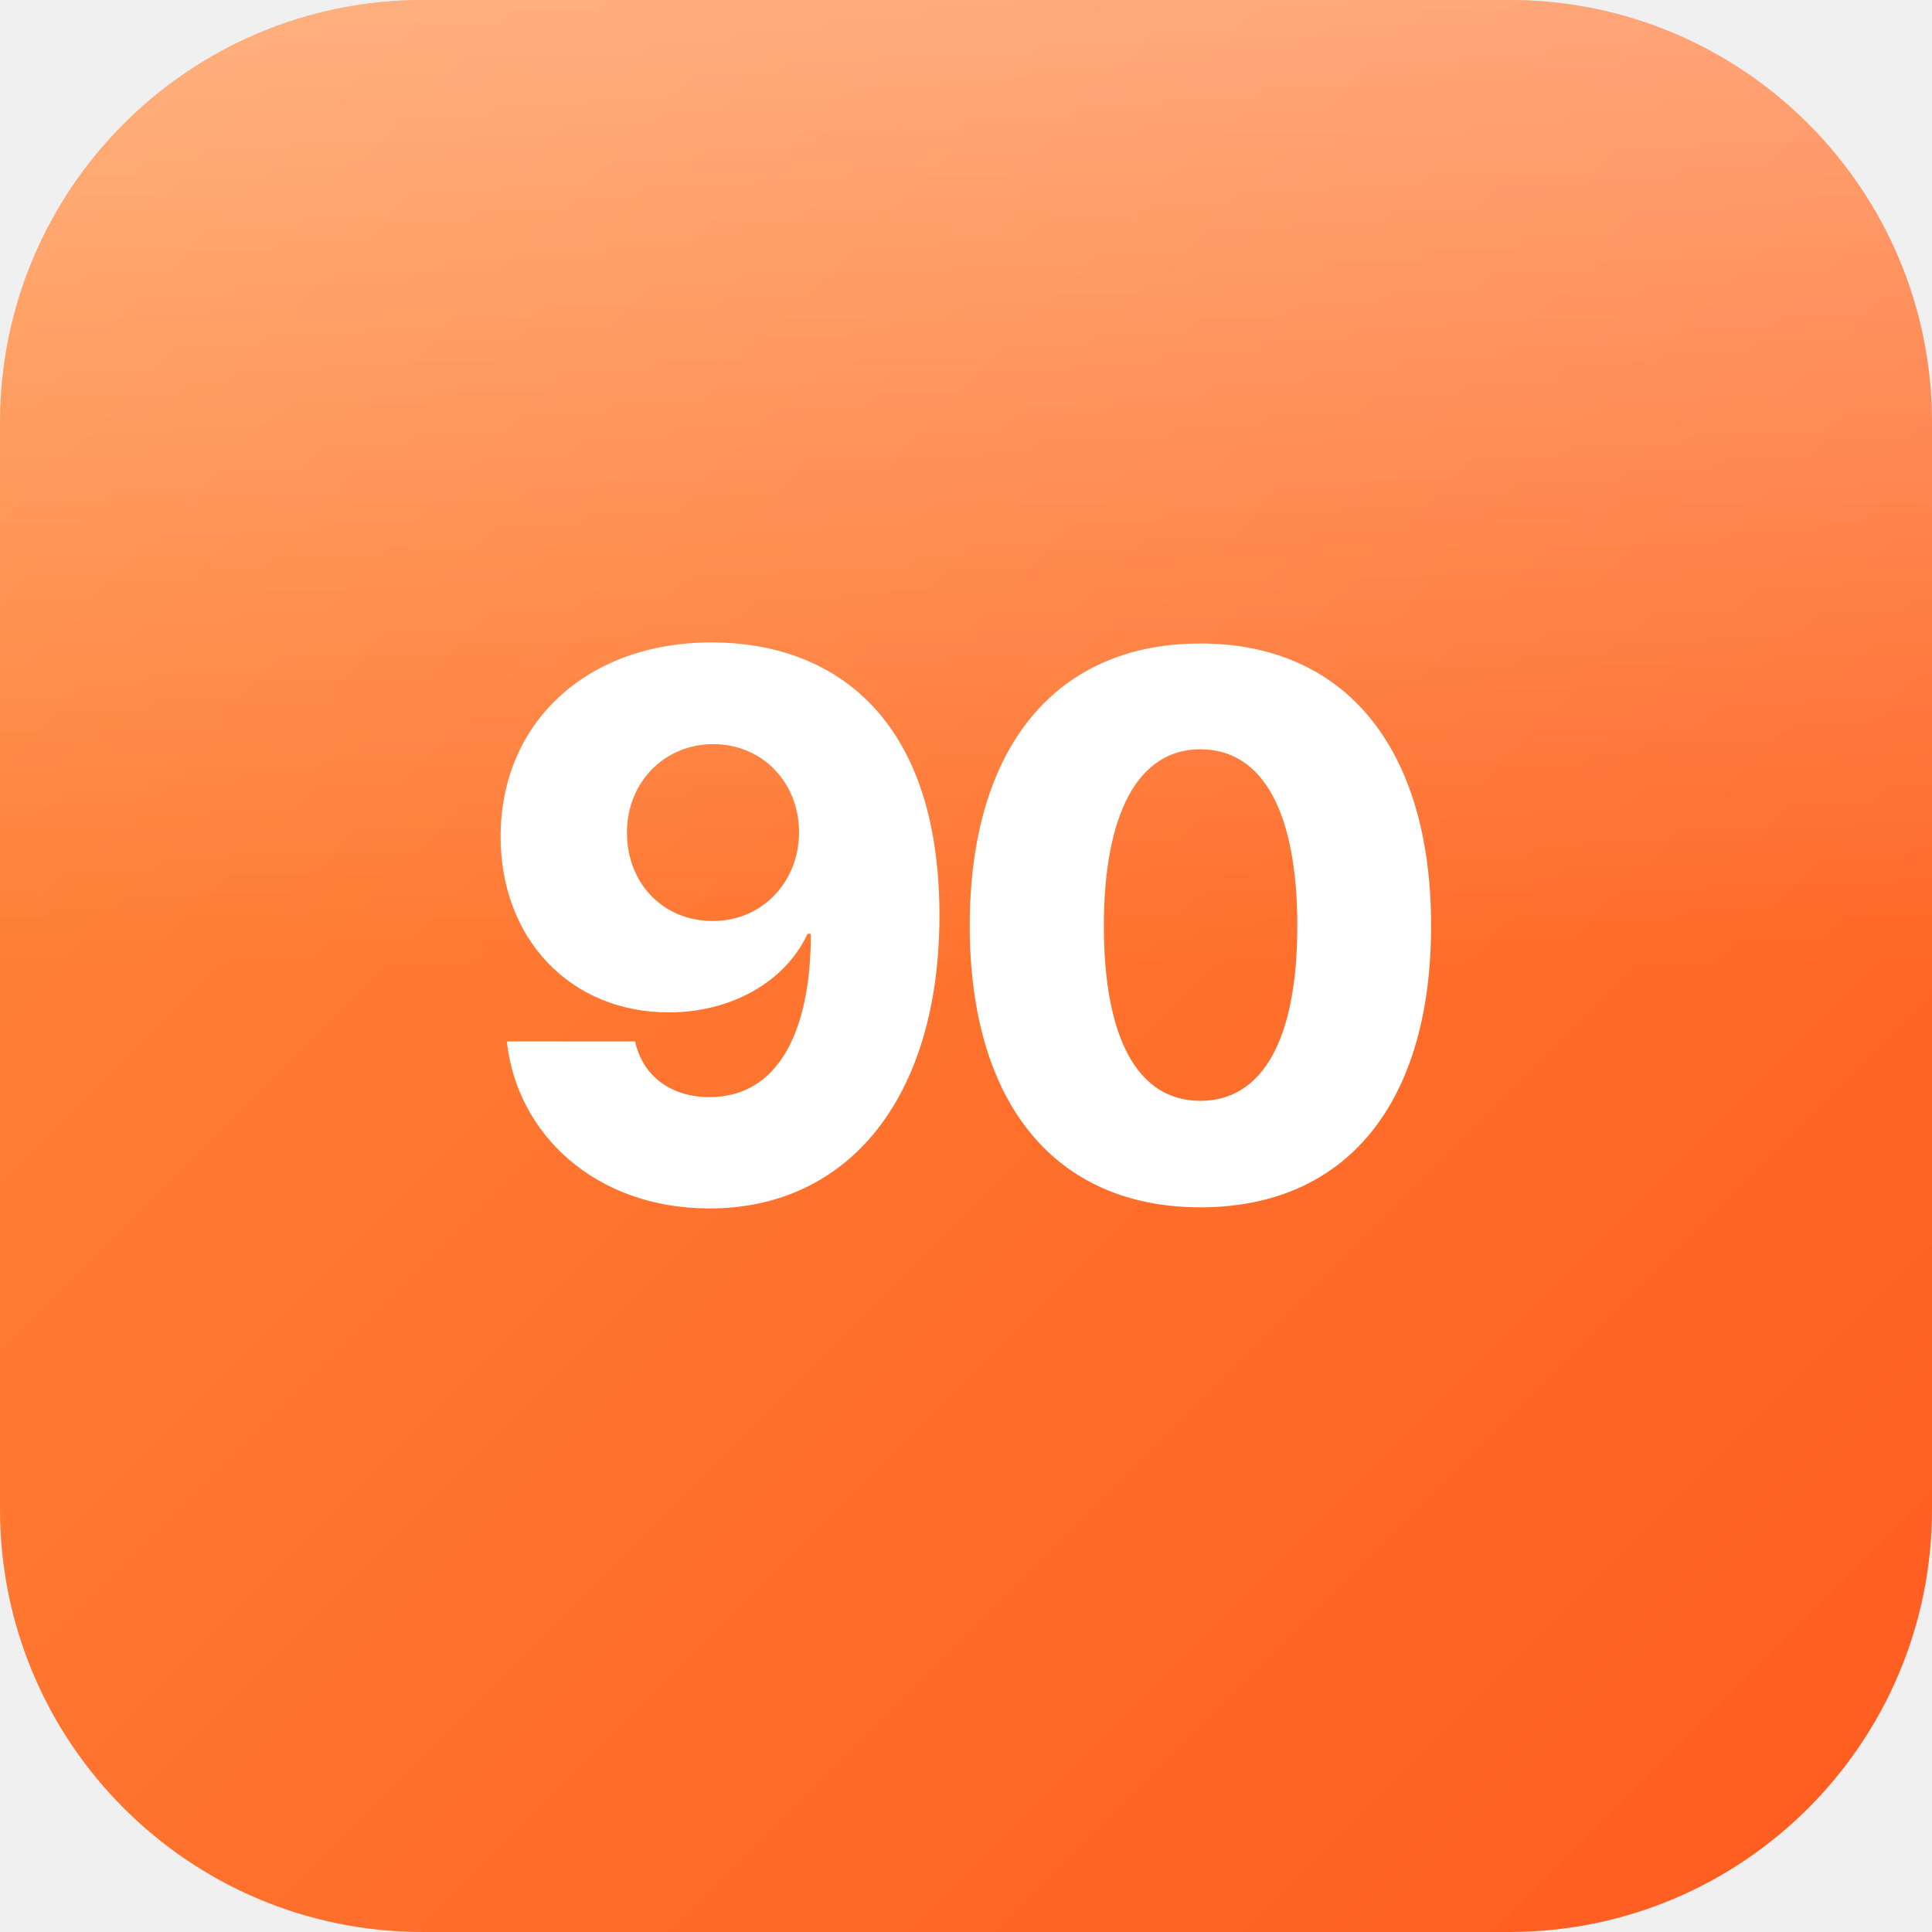
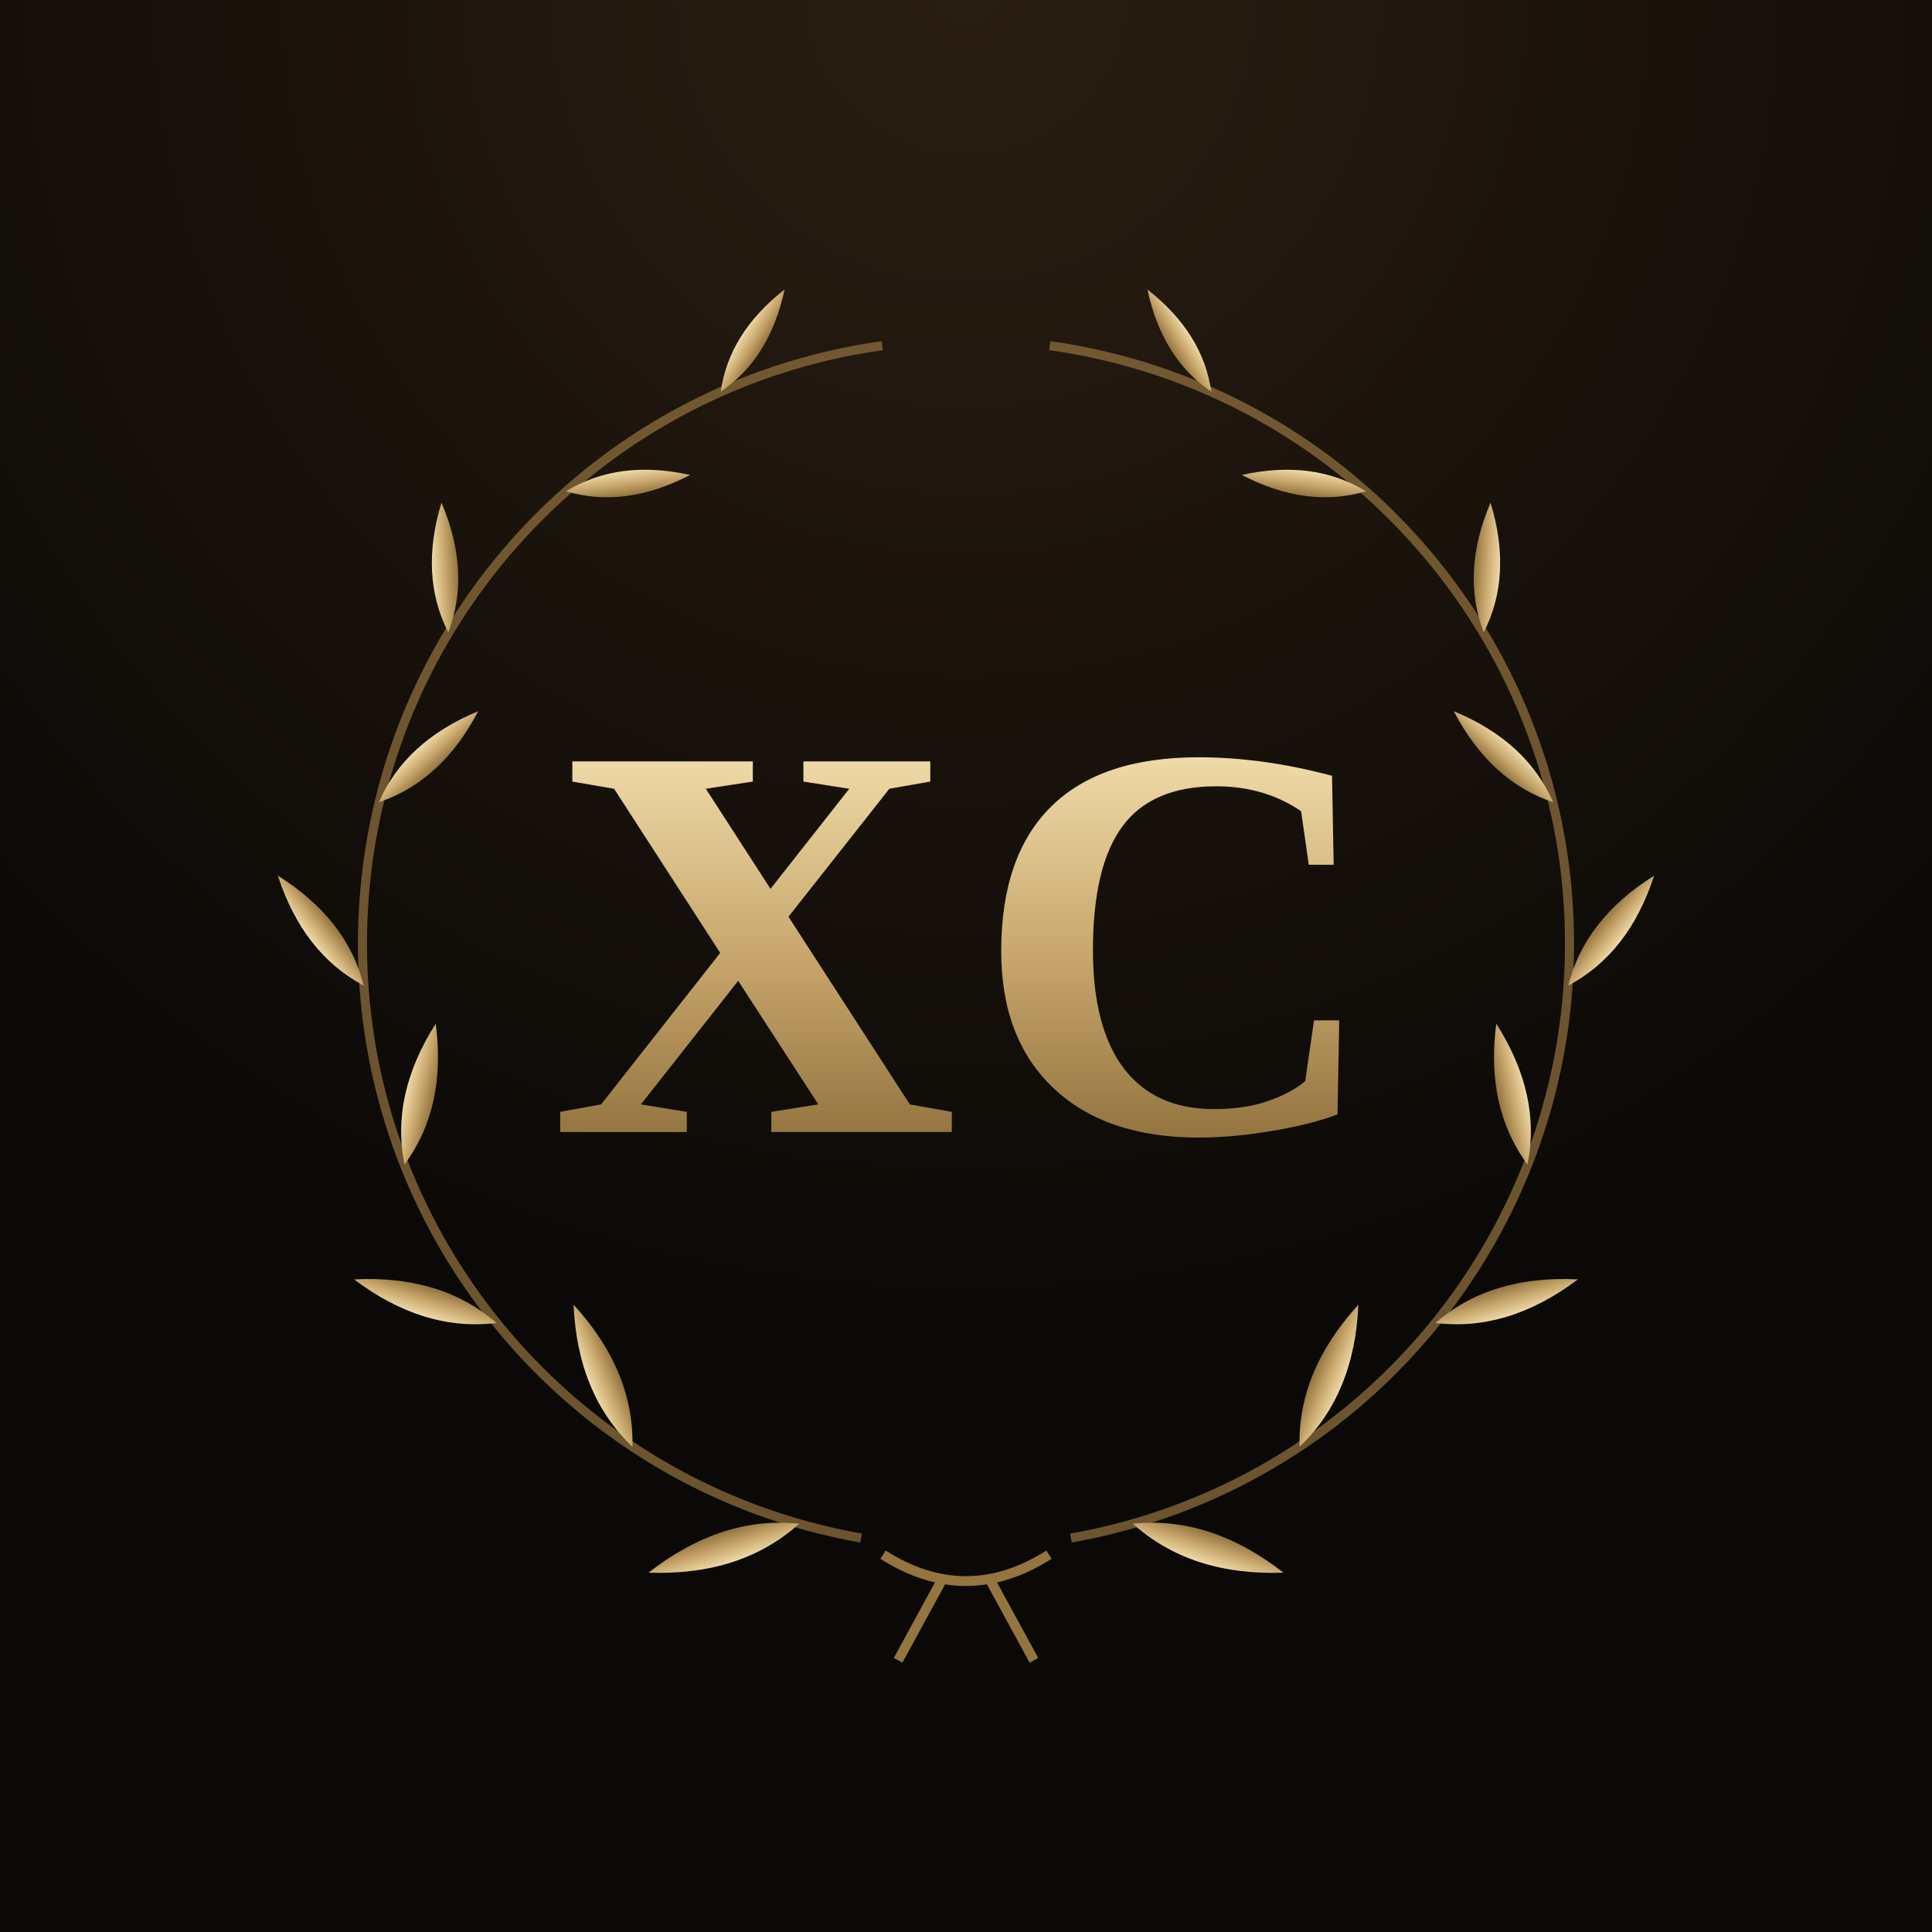
<svg xmlns="http://www.w3.org/2000/svg" viewBox="0 0 512 512">
  <defs>
-     <linearGradient id="g" x1="0" y1="0" x2="1" y2="1">
-       <stop offset="0" stop-color="#ff8a3d" />
-       <stop offset="1" stop-color="#ff5b1f" />
+     <linearGradient id="g" x1="0" y1="0" x2="0" y2="1">
+       <stop offset="0" stop-color="#efdaa8" />
+       <stop offset=".5" stop-color="#c9a96e" />
+       <stop offset="1" stop-color="#94743f" />
    </linearGradient>
-     <linearGradient id="h" x1="0" y1="0" x2="0" y2="1">
-       <stop offset="0" stop-color="#fff" stop-opacity=".35" />
-       <stop offset=".5" stop-color="#fff" stop-opacity="0" />
-     </linearGradient>
+     <radialGradient id="bg" cx=".5" cy="0" r="1">
+       <stop offset="0" stop-color="#2a1e12" />
+       <stop offset=".7" stop-color="#0b0907" />
+     </radialGradient>
  </defs>
-   <rect width="512" height="512" rx="112" fill="url(#g)" />
-   <rect width="512" height="512" rx="112" fill="url(#h)" />
-   <text x="256" y="318" text-anchor="middle" font-family="-apple-system, 'SF Pro Display', Inter, Arial, sans-serif" font-size="200" font-weight="800" fill="#fff" letter-spacing="-8">90</text>
+   <rect width="512" height="512" fill="url(#bg)" />
+   <g transform="translate(56 50) scale(2)">
+     <path d="M86.1 178.8A80 80 0 0 1 88.9 20.8" fill="none" stroke="#94743f" stroke-width="1.2" opacity=".7" />
+     <g fill="url(#g)">
+       <path d="M0 0Q9.45 -4.2 21 0Q9.45 4.2 0 0Z" transform="translate(77.9 176.9) rotate(162.0)" />
+       <path d="M0 0Q9.167 -4.074 20.37 0Q9.167 4.074 0 0Z" transform="translate(55.8 166.7) rotate(247.5)" />
+       <path d="M0 0Q8.883 -3.948 19.74 0Q8.883 3.948 0 0Z" transform="translate(37.8 150.3) rotate(197.0)" />
+       <path d="M0 0Q8.6 -3.822 19.11 0Q8.6 3.822 0 0Z" transform="translate(25.6 129.3) rotate(282.5)" />
+       <path d="M0 0Q8.316 -3.696 18.48 0Q8.316 3.696 0 0Z" transform="translate(20.2 105.6) rotate(232.0)" />
+       <path d="M0 0Q8.032 -3.57 17.85 0Q8.032 3.57 0 0Z" transform="translate(22.2 81.3) rotate(317.5)" />
+       <path d="M0 0Q7.749 -3.444 17.22 0Q7.749 3.444 0 0Z" transform="translate(31.4 58.8) rotate(267.0)" />
+       <path d="M0 0Q7.466 -3.318 16.59 0Q7.466 3.318 0 0Z" transform="translate(47.0 40.1) rotate(352.5)" />
+       <path d="M0 0Q7.182 -3.192 15.96 0Q7.182 3.192 0 0Z" transform="translate(67.5 26.9) rotate(302.0)" />
+     </g>
+     <g transform="translate(200 0) scale(-1 1)">
+       <path d="M86.1 178.8A80 80 0 0 1 88.9 20.8" fill="none" stroke="#94743f" stroke-width="1.2" opacity=".7" />
+       <g fill="url(#g)">
+         <path d="M0 0Q9.45 -4.2 21 0Q9.45 4.2 0 0Z" transform="translate(77.9 176.9) rotate(162.0)" />
+         <path d="M0 0Q9.167 -4.074 20.37 0Q9.167 4.074 0 0Z" transform="translate(55.8 166.7) rotate(247.5)" />
+         <path d="M0 0Q8.883 -3.948 19.74 0Q8.883 3.948 0 0Z" transform="translate(37.8 150.3) rotate(197.0)" />
+         <path d="M0 0Q8.6 -3.822 19.11 0Q8.6 3.822 0 0Z" transform="translate(25.6 129.3) rotate(282.5)" />
+         <path d="M0 0Q8.316 -3.696 18.48 0Q8.316 3.696 0 0Z" transform="translate(20.2 105.6) rotate(232.0)" />
+         <path d="M0 0Q8.032 -3.57 17.85 0Q8.032 3.57 0 0Z" transform="translate(22.2 81.3) rotate(317.5)" />
+         <path d="M0 0Q7.749 -3.444 17.22 0Q7.749 3.444 0 0Z" transform="translate(31.4 58.8) rotate(267.0)" />
+         <path d="M0 0Q7.466 -3.318 16.59 0Q7.466 3.318 0 0Z" transform="translate(47.0 40.1) rotate(352.5)" />
+         <path d="M0 0Q7.182 -3.192 15.96 0Q7.182 3.192 0 0Z" transform="translate(67.5 26.9) rotate(302.0)" />
+       </g>
+     </g>
+     <path d="M89 181q11 7 22 0M97 184l-6 11M103 184l6 11" fill="none" stroke="#94743f" stroke-width="1.3" />
+   </g>
+   <text x="256" y="300" text-anchor="middle" font-family="'Cormorant Garamond', Georgia, 'Times New Roman', serif" font-size="150" font-weight="600" fill="url(#g)" letter-spacing="4">XC</text>
</svg>
